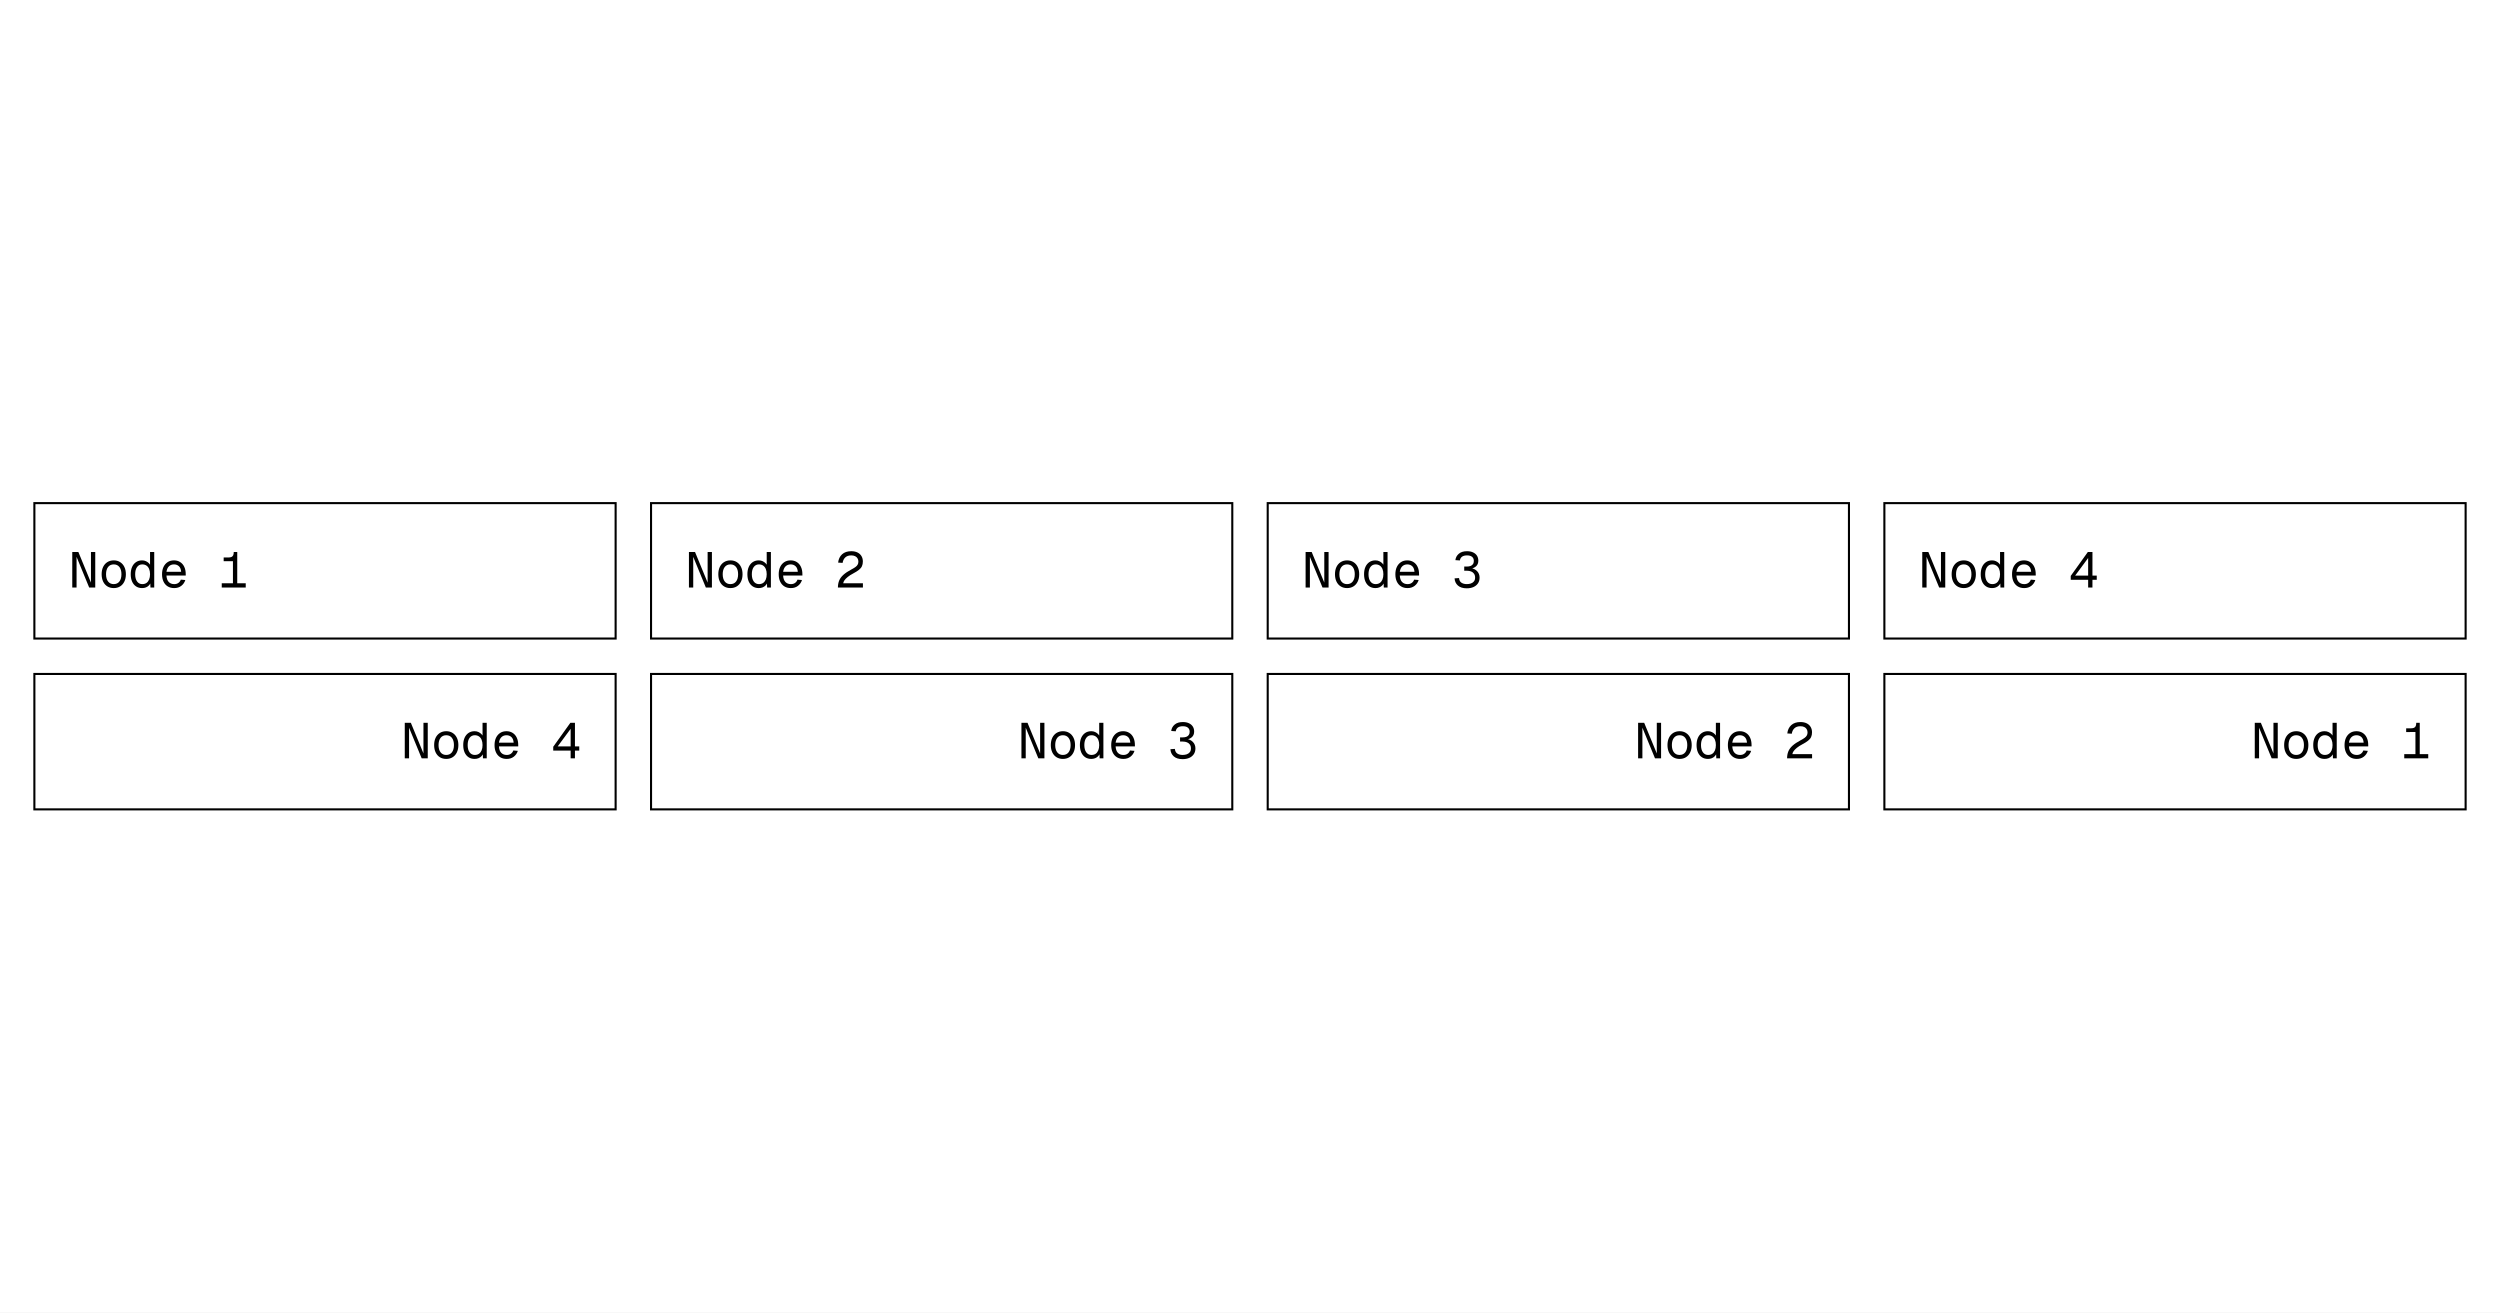
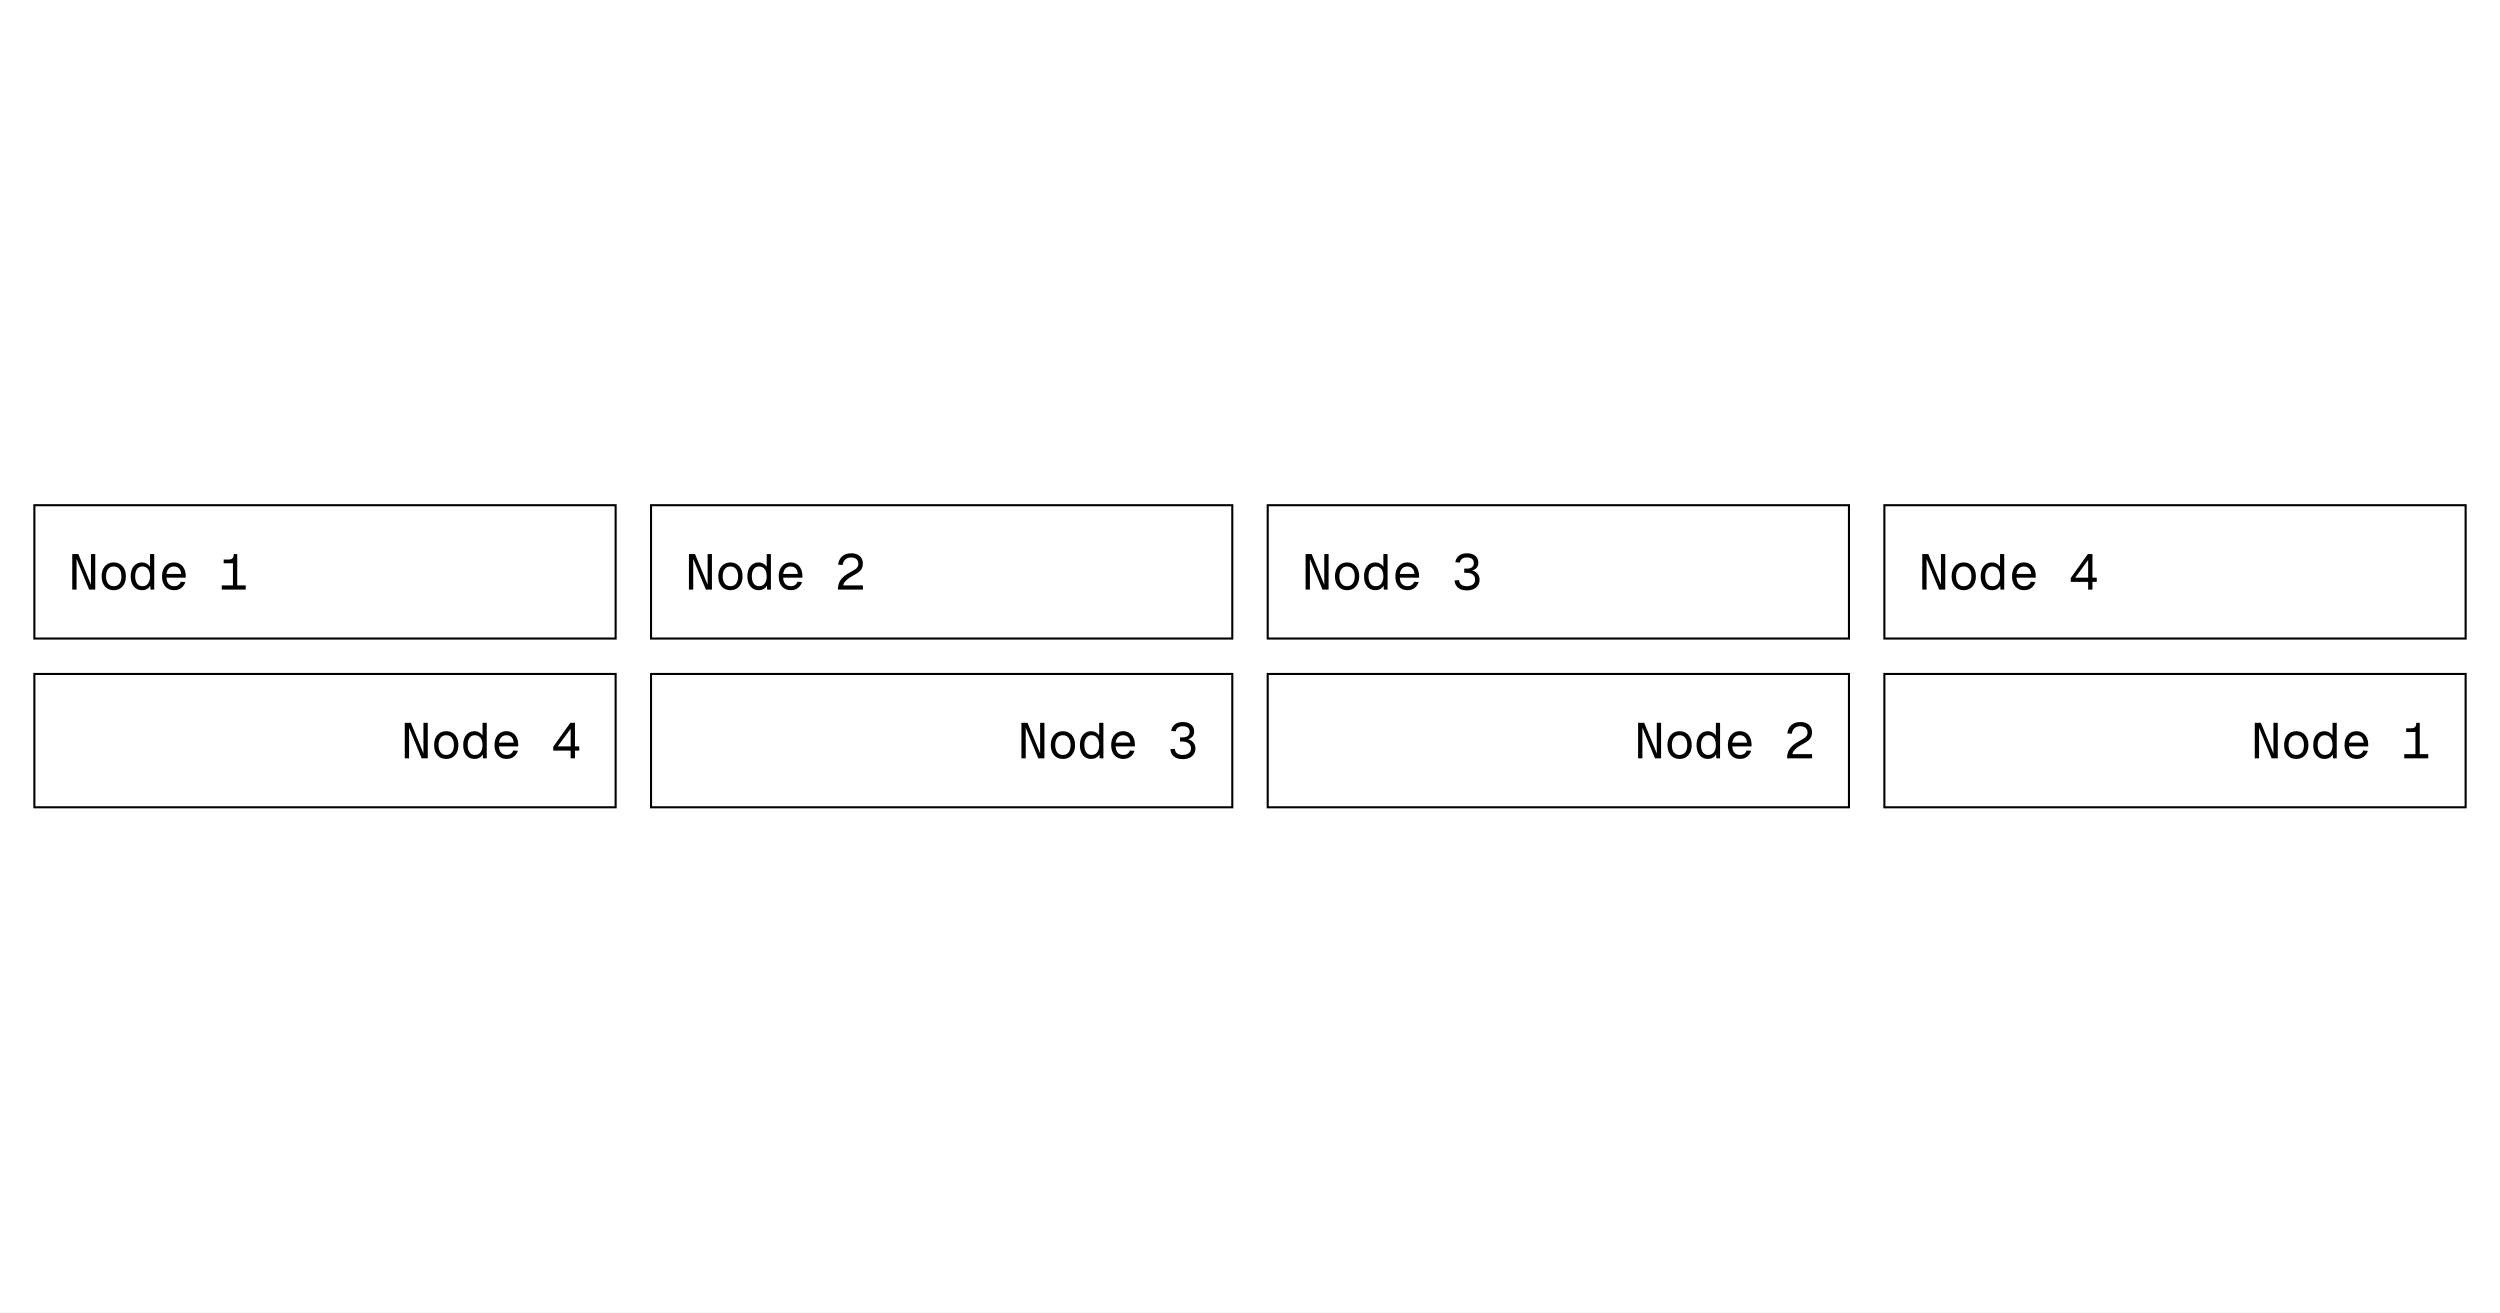
<svg xmlns="http://www.w3.org/2000/svg" width="1200" height="630" viewBox="0 0 1200 630">
  <rect x="0" y="0" width="1200" height="630" fill="#fff" />
-   <path d="M16 241h280v66h-280v-66Zm1 1h278v64h-278v-64Z" fill="#000" fill-rule="evenodd" />
+   <path d="M16 242h280v65h-280v-65Zm1 1h278v63h-278v-63Z" fill="#000" fill-rule="evenodd" />
  <g fill="#000">
-     <use href="#g0" x="33" y="282" />
-     <use href="#g1" x="47.4" y="282" />
-     <use href="#g2" x="61.8" y="282" />
-     <use href="#g3" x="76.2" y="282" />
-     <use href="#g4" x="105" y="282" />
+     <use href="#g0" x="33" y="283" />
+     <use href="#g1" x="47.4" y="283" />
+     <use href="#g2" x="61.8" y="283" />
+     <use href="#g3" x="76.2" y="283" />
+     <use href="#g4" x="105" y="283" />
  </g>
-   <path d="M312 241h280v66h-280v-66Zm1 1h278v64h-278v-64Z" fill="#000" fill-rule="evenodd" />
+   <path d="M312 242h280v65h-280v-65Zm1 1h278v63h-278v-63Z" fill="#000" fill-rule="evenodd" />
  <g fill="#000">
-     <use href="#g0" x="329" y="282" />
-     <use href="#g1" x="343.4" y="282" />
-     <use href="#g2" x="357.8" y="282" />
-     <use href="#g3" x="372.2" y="282" />
-     <use href="#g5" x="401" y="282" />
+     <use href="#g0" x="329" y="283" />
+     <use href="#g1" x="343.4" y="283" />
+     <use href="#g2" x="357.8" y="283" />
+     <use href="#g3" x="372.2" y="283" />
+     <use href="#g5" x="401" y="283" />
  </g>
-   <path d="M608 241h280v66h-280v-66Zm1 1h278v64h-278v-64Z" fill="#000" fill-rule="evenodd" />
+   <path d="M608 242h280v65h-280v-65Zm1 1h278v63h-278v-63Z" fill="#000" fill-rule="evenodd" />
  <g fill="#000">
-     <use href="#g0" x="625" y="282" />
-     <use href="#g1" x="639.4" y="282" />
-     <use href="#g2" x="653.8" y="282" />
-     <use href="#g3" x="668.2" y="282" />
-     <use href="#g6" x="697" y="282" />
+     <use href="#g0" x="625" y="283" />
+     <use href="#g1" x="639.4" y="283" />
+     <use href="#g2" x="653.8" y="283" />
+     <use href="#g3" x="668.2" y="283" />
+     <use href="#g6" x="697" y="283" />
  </g>
-   <path d="M904 241h280v66h-280v-66Zm1 1h278v64h-278v-64Z" fill="#000" fill-rule="evenodd" />
+   <path d="M904 242h280v65h-280v-65Zm1 1h278v63h-278v-63Z" fill="#000" fill-rule="evenodd" />
  <g fill="#000">
-     <use href="#g0" x="921" y="282" />
-     <use href="#g1" x="935.4" y="282" />
-     <use href="#g2" x="949.8" y="282" />
-     <use href="#g3" x="964.2" y="282" />
-     <use href="#g7" x="993" y="282" />
+     <use href="#g0" x="921" y="283" />
+     <use href="#g1" x="935.4" y="283" />
+     <use href="#g2" x="949.8" y="283" />
+     <use href="#g3" x="964.2" y="283" />
+     <use href="#g7" x="993" y="283" />
  </g>
-   <path d="M904 323h280v66h-280v-66Zm1 1h278v64h-278v-64Z" fill="#000" fill-rule="evenodd" />
+   <path d="M904 323h280v65h-280v-65Zm1 1h278v63h-278v-63Z" fill="#000" fill-rule="evenodd" />
  <g fill="#000">
    <use href="#g0" x="1080.6" y="364" />
    <use href="#g1" x="1095" y="364" />
    <use href="#g2" x="1109.4" y="364" />
    <use href="#g3" x="1123.8" y="364" />
    <use href="#g4" x="1152.6" y="364" />
  </g>
-   <path d="M608 323h280v66h-280v-66Zm1 1h278v64h-278v-64Z" fill="#000" fill-rule="evenodd" />
+   <path d="M608 323h280v65h-280v-65Zm1 1h278v63h-278v-63Z" fill="#000" fill-rule="evenodd" />
  <g fill="#000">
    <use href="#g0" x="784.6" y="364" />
    <use href="#g1" x="799" y="364" />
    <use href="#g2" x="813.4" y="364" />
    <use href="#g3" x="827.8" y="364" />
    <use href="#g5" x="856.6" y="364" />
  </g>
-   <path d="M312 323h280v66h-280v-66Zm1 1h278v64h-278v-64Z" fill="#000" fill-rule="evenodd" />
+   <path d="M312 323h280v65h-280v-65Zm1 1h278v63h-278v-63Z" fill="#000" fill-rule="evenodd" />
  <g fill="#000">
    <use href="#g0" x="488.6" y="364" />
    <use href="#g1" x="503" y="364" />
    <use href="#g2" x="517.4" y="364" />
    <use href="#g3" x="531.8" y="364" />
    <use href="#g6" x="560.6" y="364" />
  </g>
-   <path d="M16 323h280v66h-280v-66Zm1 1h278v64h-278v-64Z" fill="#000" fill-rule="evenodd" />
+   <path d="M16 323h280v65h-280v-65Zm1 1h278v63h-278v-63Z" fill="#000" fill-rule="evenodd" />
  <g fill="#000">
    <use href="#g0" x="192.6" y="364" />
    <use href="#g1" x="207" y="364" />
    <use href="#g2" x="221.4" y="364" />
    <use href="#g3" x="235.8" y="364" />
    <use href="#g7" x="264.6" y="364" />
  </g>
  <defs>
    <path id="g0" d="M1.69 0v-17.05h2.92l6.41 15.58-.36.08v-15.66h2.06v17.05h-2.92l-6.41-15.58.36-.09v15.67Z" />
    <path id="g1" d="M7.2.28q-1.75 0-3.06-.81t-2.03-2.31-.72-3.52q0-2.05.72-3.53t2.03-2.3 3.06-.83q1.75 0 3.05.83 1.31.81 2.03 2.3.74 1.48.74 3.53 0 2.02-.74 3.52-.72 1.5-2.03 2.31-1.3.81-3.05.81Zm0-1.91q1.75 0 2.72-1.26t.97-3.47-.97-3.47-2.72-1.26-2.73 1.26q-.97 1.27-.97 3.47t.97 3.47q.98 1.27 2.73 1.27Z" />
    <path id="g2" d="M6.41.28q-1.68 0-2.91-.81-1.22-.81-1.89-2.3-.66-1.48-.66-3.53t.66-3.53q.67-1.48 1.89-2.3 1.23-.83 2.91-.83 1.03 0 1.86.4.82.39 1.39.96.56.57.78 1.18l-.22.5v-7.07h2.01v17.05h-1.81l-.12-2.88.31.36q-.3.86-.91 1.5-.61.63-1.45.97-.83.33-1.84.33Zm.12-1.91q1.16 0 1.99-.57.82-.58 1.26-1.64.44-1.08.44-2.52 0-1.48-.44-2.53-.44-1.06-1.28-1.63t-2.02-.57q-1.56 0-2.48 1.26t-.92 3.47q0 2.19.92 3.47.92 1.27 2.53 1.27Z" />
    <path id="g3" d="M7.42.28q-1.81 0-3.12-.81t-2.02-2.31-.7-3.52q0-2.01.7-3.5.72-1.5 2-2.33t3.03-.83q1.66 0 2.92.79 1.29.78 2 2.28.72 1.48.72 3.61v.61h-9.25q.11 2.03 1.08 3.07.99 1.04 2.64 1.04 1.24 0 2.03-.6.82-.59 1.13-1.55l2.17.18q-.52 1.7-1.92 2.79t-3.41 1.08Zm-3.72-7.8h7.05q-.14-1.84-1.08-2.7-.94-.87-2.36-.87-1.45 0-2.4.9t-1.21 2.67Z" />
    <path id="g4" d="M6.81 0v-12.63l-4.45.01v-1.79h2.3q.9 0 1.47-.25.57-.26.82-.84t.25-1.55h1.68l-.01 17.05Zm-5.37 0v-2.02h11.51v2.02Z" />
    <path id="g5" d="M1.2 0q0-1.8.57-3.25.56-1.45 1.98-2.77 1.44-1.32 3.98-2.67 1.18-.62 1.9-1.15t1.04-1.13q.35-.59.35-1.47t-.4-1.53q-.37-.67-1.14-1.05-.75-.39-1.87-.39-1.8 0-2.84.94-1.05.94-1.32 2.66l-2.15-.14q.28-2.5 1.9-3.99 1.64-1.48 4.41-1.48 1.75 0 3 .62t1.91 1.75q.65 1.11.65 2.57 0 1.29-.44 2.25-.42.95-1.45 1.76-1.01.81-2.78 1.75-1.55.81-2.59 1.66t-1.58 1.62q-.53.78-.58 1.42h9.45v2.02Z" />
    <path id="g6" d="M7.06.39q-2.76 0-4.26-1.33-1.49-1.34-1.6-3.45l2.14-.14q.14 1.56 1.16 2.23t2.56.67q1.03 0 1.94-.29.91-.31 1.47-.99.58-.68.58-1.84 0-1.13-.52-1.86-.5-.73-1.37-1.08t-1.99-.36h-1.34v-2.01h1.34q.89 0 1.63-.25.75-.27 1.18-.86.46-.6.46-1.55 0-1.33-.85-2-.82-.69-2.42-.69t-2.44.66q-.82.64-.98 1.77l-2.17-.15q.25-1.92 1.69-3.1 1.43-1.19 3.9-1.19 1.66 0 2.88.56 1.23.56 1.89 1.59t.65 2.46q0 1.58-1 2.56-.98.97-2.93 1.33v-.44q2.09.23 3.31 1.48 1.23 1.26 1.23 3.13 0 1.63-.79 2.78-.8 1.16-2.19 1.77-1.39.59-3.16.59Z" />
    <path id="g7" d="M9.31 0v-3.7h-8.36v-1.86l8.22-11.49h2.21l-.01 11.33h2.07v2.02h-2.06l-.01 3.7Zm-6.23-5.72h6.23v-8.44Z" />
  </defs>
</svg>
